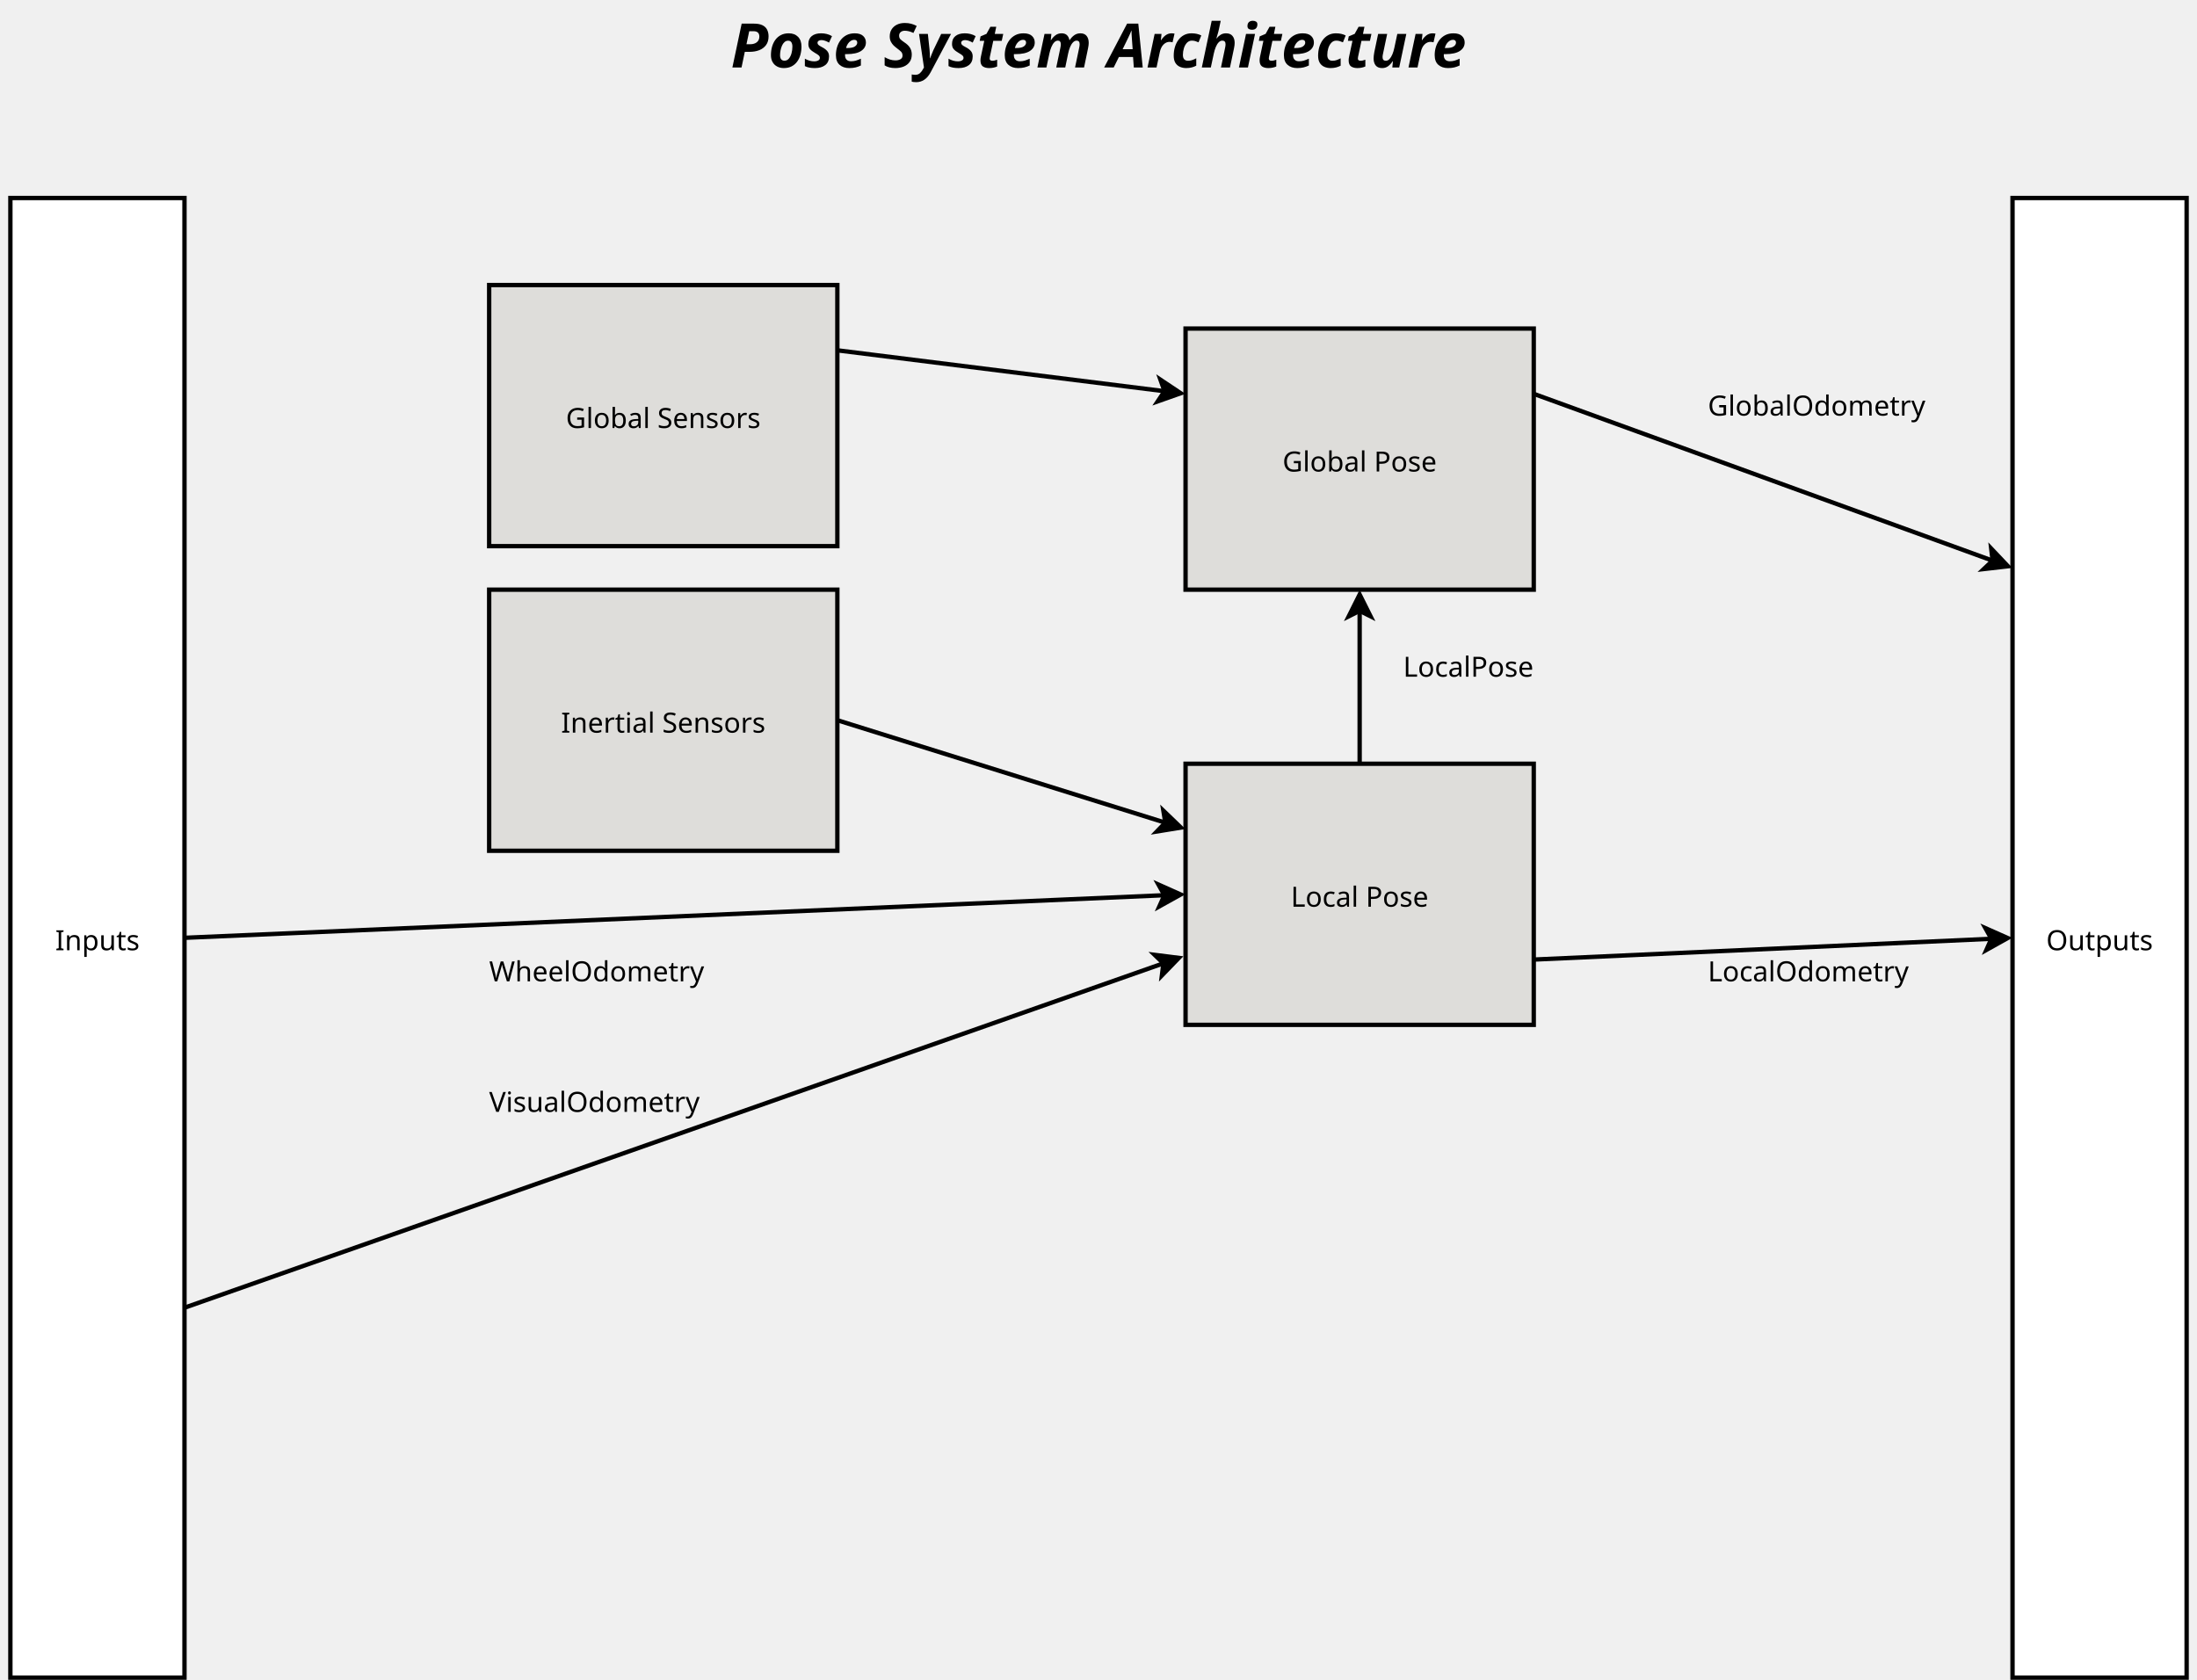
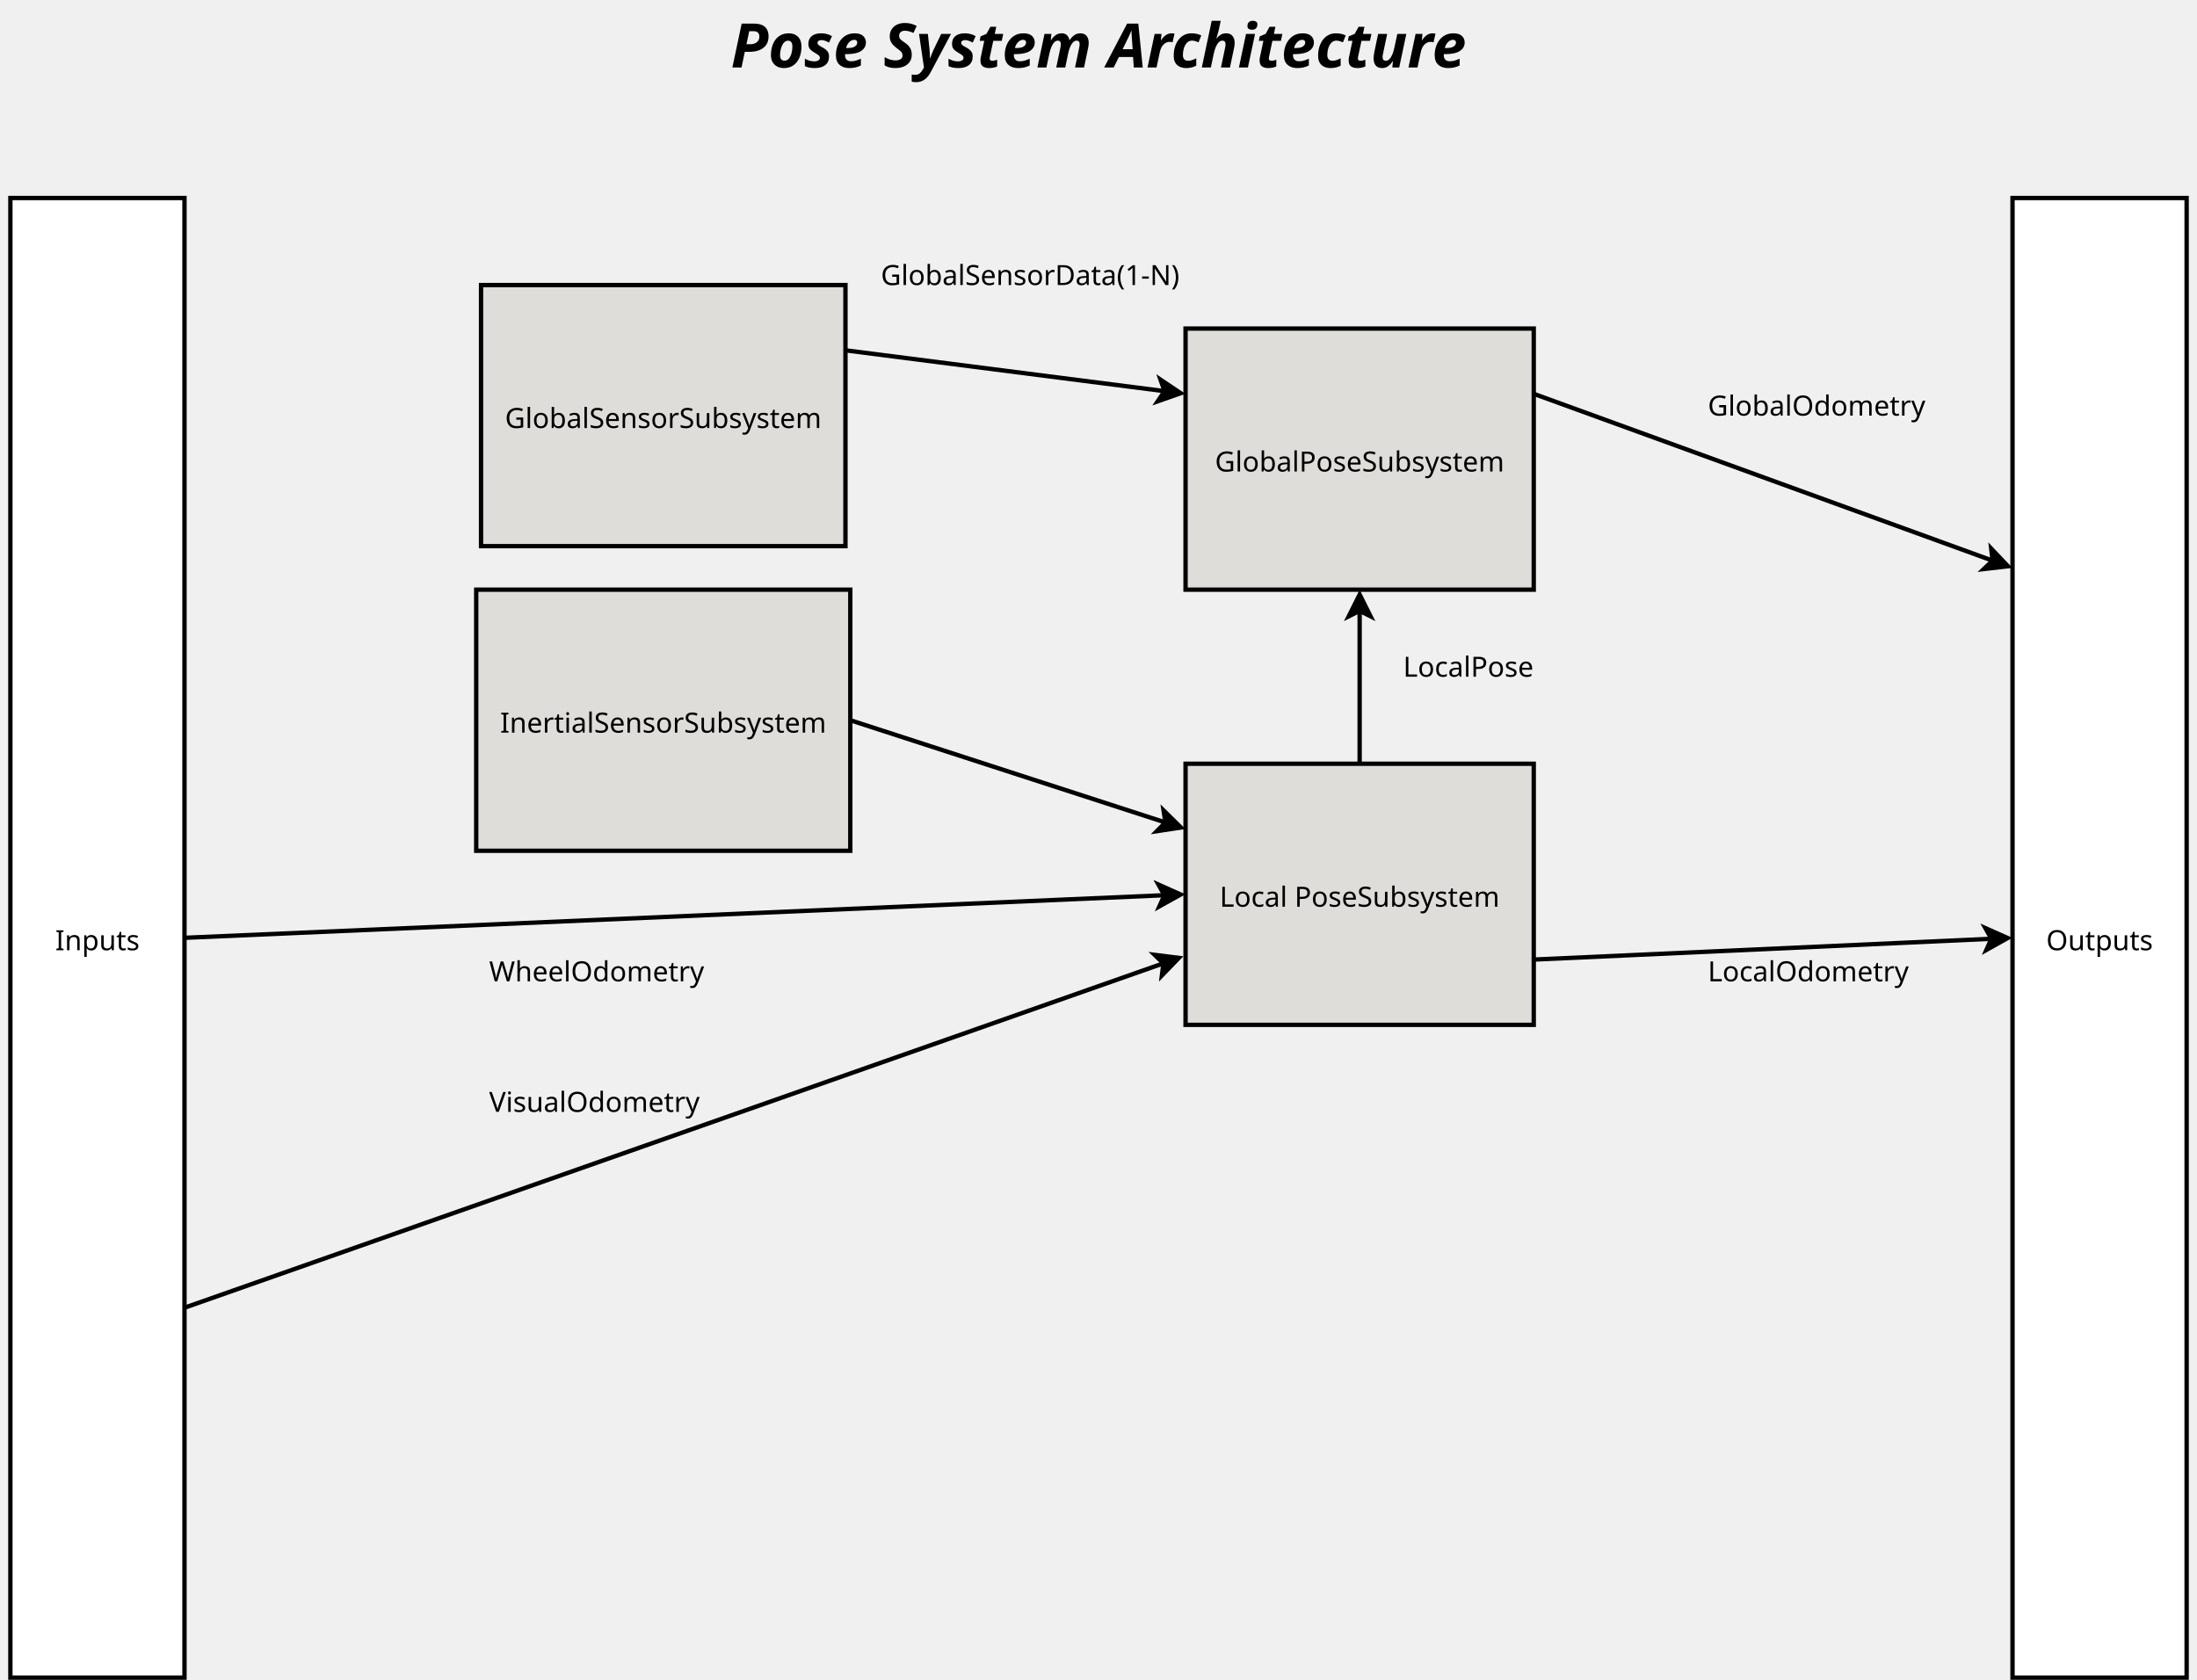
<svg xmlns="http://www.w3.org/2000/svg" width="51cm" height="39cm" viewBox="-161 -251 1002 772">
  <g id="Background">
    <text font-size="28.222" style="fill: #000000; fill-opacity: 1; stroke: none;text-anchor:middle;font-family:Sans;font-style:italic;font-weight:700" x="340" y="-220">
      <tspan x="340" y="-220">Pose System Architecture</tspan>
    </text>
    <g>
-       <rect style="fill: #deddda; fill-opacity: 1; stroke-opacity: 1; stroke-width: 2; stroke: #000000" x="60" y="20" width="160" height="120" rx="0" ry="0" />
+       <rect style="fill: #deddda; fill-opacity: 1; stroke-opacity: 1; stroke-width: 2; stroke: #000000" x="54.05" y="20" width="171.9" height="120" rx="0" ry="0" />
      <text font-size="12.8" style="fill: #000000; fill-opacity: 1; stroke: none;text-anchor:middle;font-family:sans-serif;font-style:normal;font-weight:normal" x="140" y="85.7">
-         <tspan x="140" y="85.7">Inertial Sensors</tspan>
+         <tspan x="140" y="85.7">InertialSensorSubsystem</tspan>
      </text>
    </g>
    <g>
-       <rect style="fill: #deddda; fill-opacity: 1; stroke-opacity: 1; stroke-width: 2; stroke: #000000" x="60" y="-120" width="160" height="120" rx="0" ry="0" />
+       <rect style="fill: #deddda; fill-opacity: 1; stroke-opacity: 1; stroke-width: 2; stroke: #000000" x="56.275" y="-120" width="167.45" height="120" rx="0" ry="0" />
      <text font-size="12.8" style="fill: #000000; fill-opacity: 1; stroke: none;text-anchor:middle;font-family:sans-serif;font-style:normal;font-weight:normal" x="140" y="-54.3">
-         <tspan x="140" y="-54.3">Global Sensors</tspan>
+         <tspan x="140" y="-54.3">GlobalSensorSubsystem</tspan>
      </text>
    </g>
    <g>
      <rect style="fill: #deddda; fill-opacity: 1; stroke-opacity: 1; stroke-width: 2; stroke: #000000" x="380" y="-100" width="160" height="120" rx="0" ry="0" />
      <text font-size="12.8" style="fill: #000000; fill-opacity: 1; stroke: none;text-anchor:middle;font-family:sans-serif;font-style:normal;font-weight:normal" x="460" y="-34.3">
-         <tspan x="460" y="-34.3">Global Pose</tspan>
+         <tspan x="460" y="-34.3">GlobalPoseSubsystem</tspan>
      </text>
    </g>
    <g>
      <rect style="fill: #deddda; fill-opacity: 1; stroke-opacity: 1; stroke-width: 2; stroke: #000000" x="380" y="100" width="160" height="120" rx="0" ry="0" />
      <text font-size="12.8" style="fill: #000000; fill-opacity: 1; stroke: none;text-anchor:middle;font-family:sans-serif;font-style:normal;font-weight:normal" x="460" y="165.7">
-         <tspan x="460" y="165.7">Local  Pose</tspan>
+         <tspan x="460" y="165.7">Local PoseSubsystem</tspan>
      </text>
    </g>
    <g>
-       <line style="fill: none; stroke-opacity: 1; stroke-width: 2; stroke: #000000" x1="220" y1="80" x2="370.707" y2="127.096" />
-       <polygon style="fill: #000000; fill-opacity: 1; stroke-opacity: 1; stroke-width: 2; stroke: #000000" fill-rule="evenodd" points="377.866,129.333 366.83,131.123 370.707,127.096 369.812,121.578 " />
+       <line style="fill: none; stroke-opacity: 1; stroke-width: 2; stroke: #000000" x1="225.95" y1="80" x2="370.739" y2="126.994" />
+       <polygon style="fill: #000000; fill-opacity: 1; stroke-opacity: 1; stroke-width: 2; stroke: #000000" fill-rule="evenodd" points="377.873,129.31 366.818,130.978 370.739,126.994 369.905,121.467 " />
    </g>
    <g>
-       <line style="fill: none; stroke-opacity: 1; stroke-width: 2; stroke: #000000" x1="220" y1="-90" x2="370.339" y2="-71.208" />
-       <polygon style="fill: #000000; fill-opacity: 1; stroke-opacity: 1; stroke-width: 2; stroke: #000000" fill-rule="evenodd" points="377.781,-70.277 367.238,-66.556 370.339,-71.208 368.479,-76.479 " />
+       <line style="fill: none; stroke-opacity: 1; stroke-width: 2; stroke: #000000" x1="223.724" y1="-90" x2="370.343" y2="-71.236" />
+       <polygon style="fill: #000000; fill-opacity: 1; stroke-opacity: 1; stroke-width: 2; stroke: #000000" fill-rule="evenodd" points="377.782,-70.284 367.228,-66.594 370.343,-71.236 368.498,-76.513 " />
    </g>
    <g>
      <rect style="fill: #ffffff; fill-opacity: 1; stroke-opacity: 1; stroke-width: 2; stroke: #000000" x="760" y="-160" width="80" height="680" rx="0" ry="0" />
      <text font-size="12.8" style="fill: #000000; fill-opacity: 1; stroke: none;text-anchor:middle;font-family:sans-serif;font-style:normal;font-weight:normal" x="800" y="185.7">
        <tspan x="800" y="185.7">Outputs</tspan>
      </text>
    </g>
    <g>
      <line style="fill: none; stroke-opacity: 1; stroke-width: 2; stroke: #000000" x1="540" y1="-70" x2="750.85" y2="6.673" />
      <polygon style="fill: #000000; fill-opacity: 1; stroke-opacity: 1; stroke-width: 2; stroke: #000000" fill-rule="evenodd" points="757.899,9.236 746.792,10.517 750.85,6.673 750.209,1.119 " />
    </g>
    <text font-size="12.8" style="fill: #000000; fill-opacity: 1; stroke: none;text-anchor:start;font-family:sans-serif;font-style:normal;font-weight:normal" x="620" y="-60">
      <tspan x="620" y="-60">GlobalOdometry</tspan>
    </text>
    <g>
      <line style="fill: none; stroke-opacity: 1; stroke-width: 2; stroke: #000000" x1="540" y1="190" x2="750.274" y2="180.442" />
      <polygon style="fill: #000000; fill-opacity: 1; stroke-opacity: 1; stroke-width: 2; stroke: #000000" fill-rule="evenodd" points="757.766,180.102 748.004,185.55 750.274,180.442 747.55,175.561 " />
    </g>
    <text font-size="12.8" style="fill: #000000; fill-opacity: 1; stroke: none;text-anchor:start;font-family:sans-serif;font-style:normal;font-weight:normal" x="620" y="200">
      <tspan x="620" y="200">LocalOdometry</tspan>
    </text>
    <g>
      <rect style="fill: #ffffff; fill-opacity: 1; stroke-opacity: 1; stroke-width: 2; stroke: #000000" x="-160" y="-160" width="80" height="680" rx="0" ry="0" />
      <text font-size="12.8" style="fill: #000000; fill-opacity: 1; stroke: none;text-anchor:middle;font-family:sans-serif;font-style:normal;font-weight:normal" x="-120" y="185.7">
        <tspan x="-120" y="185.7">Inputs</tspan>
      </text>
    </g>
    <g>
      <line style="fill: none; stroke-opacity: 1; stroke-width: 2; stroke: #000000" x1="-80" y1="180" x2="370.273" y2="160.423" />
      <polygon style="fill: #000000; fill-opacity: 1; stroke-opacity: 1; stroke-width: 2; stroke: #000000" fill-rule="evenodd" points="377.766,160.097 367.993,165.527 370.273,160.423 367.558,155.536 " />
    </g>
    <text font-size="12.8" style="fill: #000000; fill-opacity: 1; stroke: none;text-anchor:start;font-family:sans-serif;font-style:normal;font-weight:normal" x="60" y="200">
      <tspan x="60" y="200">WheelOdometry</tspan>
    </text>
    <g>
      <line style="fill: none; stroke-opacity: 1; stroke-width: 2; stroke: #000000" x1="-80" y1="350" x2="369.836" y2="191.725" />
      <polygon style="fill: #000000; fill-opacity: 1; stroke-opacity: 1; stroke-width: 2; stroke: #000000" fill-rule="evenodd" points="376.91,189.235 369.137,197.271 369.836,191.725 365.818,187.838 " />
    </g>
    <text font-size="12.8" style="fill: #000000; fill-opacity: 1; stroke: none;text-anchor:start;font-family:sans-serif;font-style:normal;font-weight:normal" x="60" y="260">
      <tspan x="60" y="260">VisualOdometry</tspan>
    </text>
    <g>
      <line style="fill: none; stroke-opacity: 1; stroke-width: 2; stroke: #000000" x1="460" y1="100" x2="460" y2="29.736" />
      <polygon style="fill: #000000; fill-opacity: 1; stroke-opacity: 1; stroke-width: 2; stroke: #000000" fill-rule="evenodd" points="460,22.236 465,32.236 460,29.736 455,32.236 " />
    </g>
    <text font-size="12.8" style="fill: #000000; fill-opacity: 1; stroke: none;text-anchor:start;font-family:sans-serif;font-style:normal;font-weight:normal" x="480" y="60">
      <tspan x="480" y="60">LocalPose</tspan>
    </text>
+     <text font-size="12.8" style="fill: #000000; fill-opacity: 1; stroke: none;text-anchor:start;font-family:sans-serif;font-style:normal;font-weight:normal" x="240" y="-120">
+       <tspan x="240" y="-120">GlobalSensorData(1-N)</tspan>
+     </text>
  </g>
</svg>
